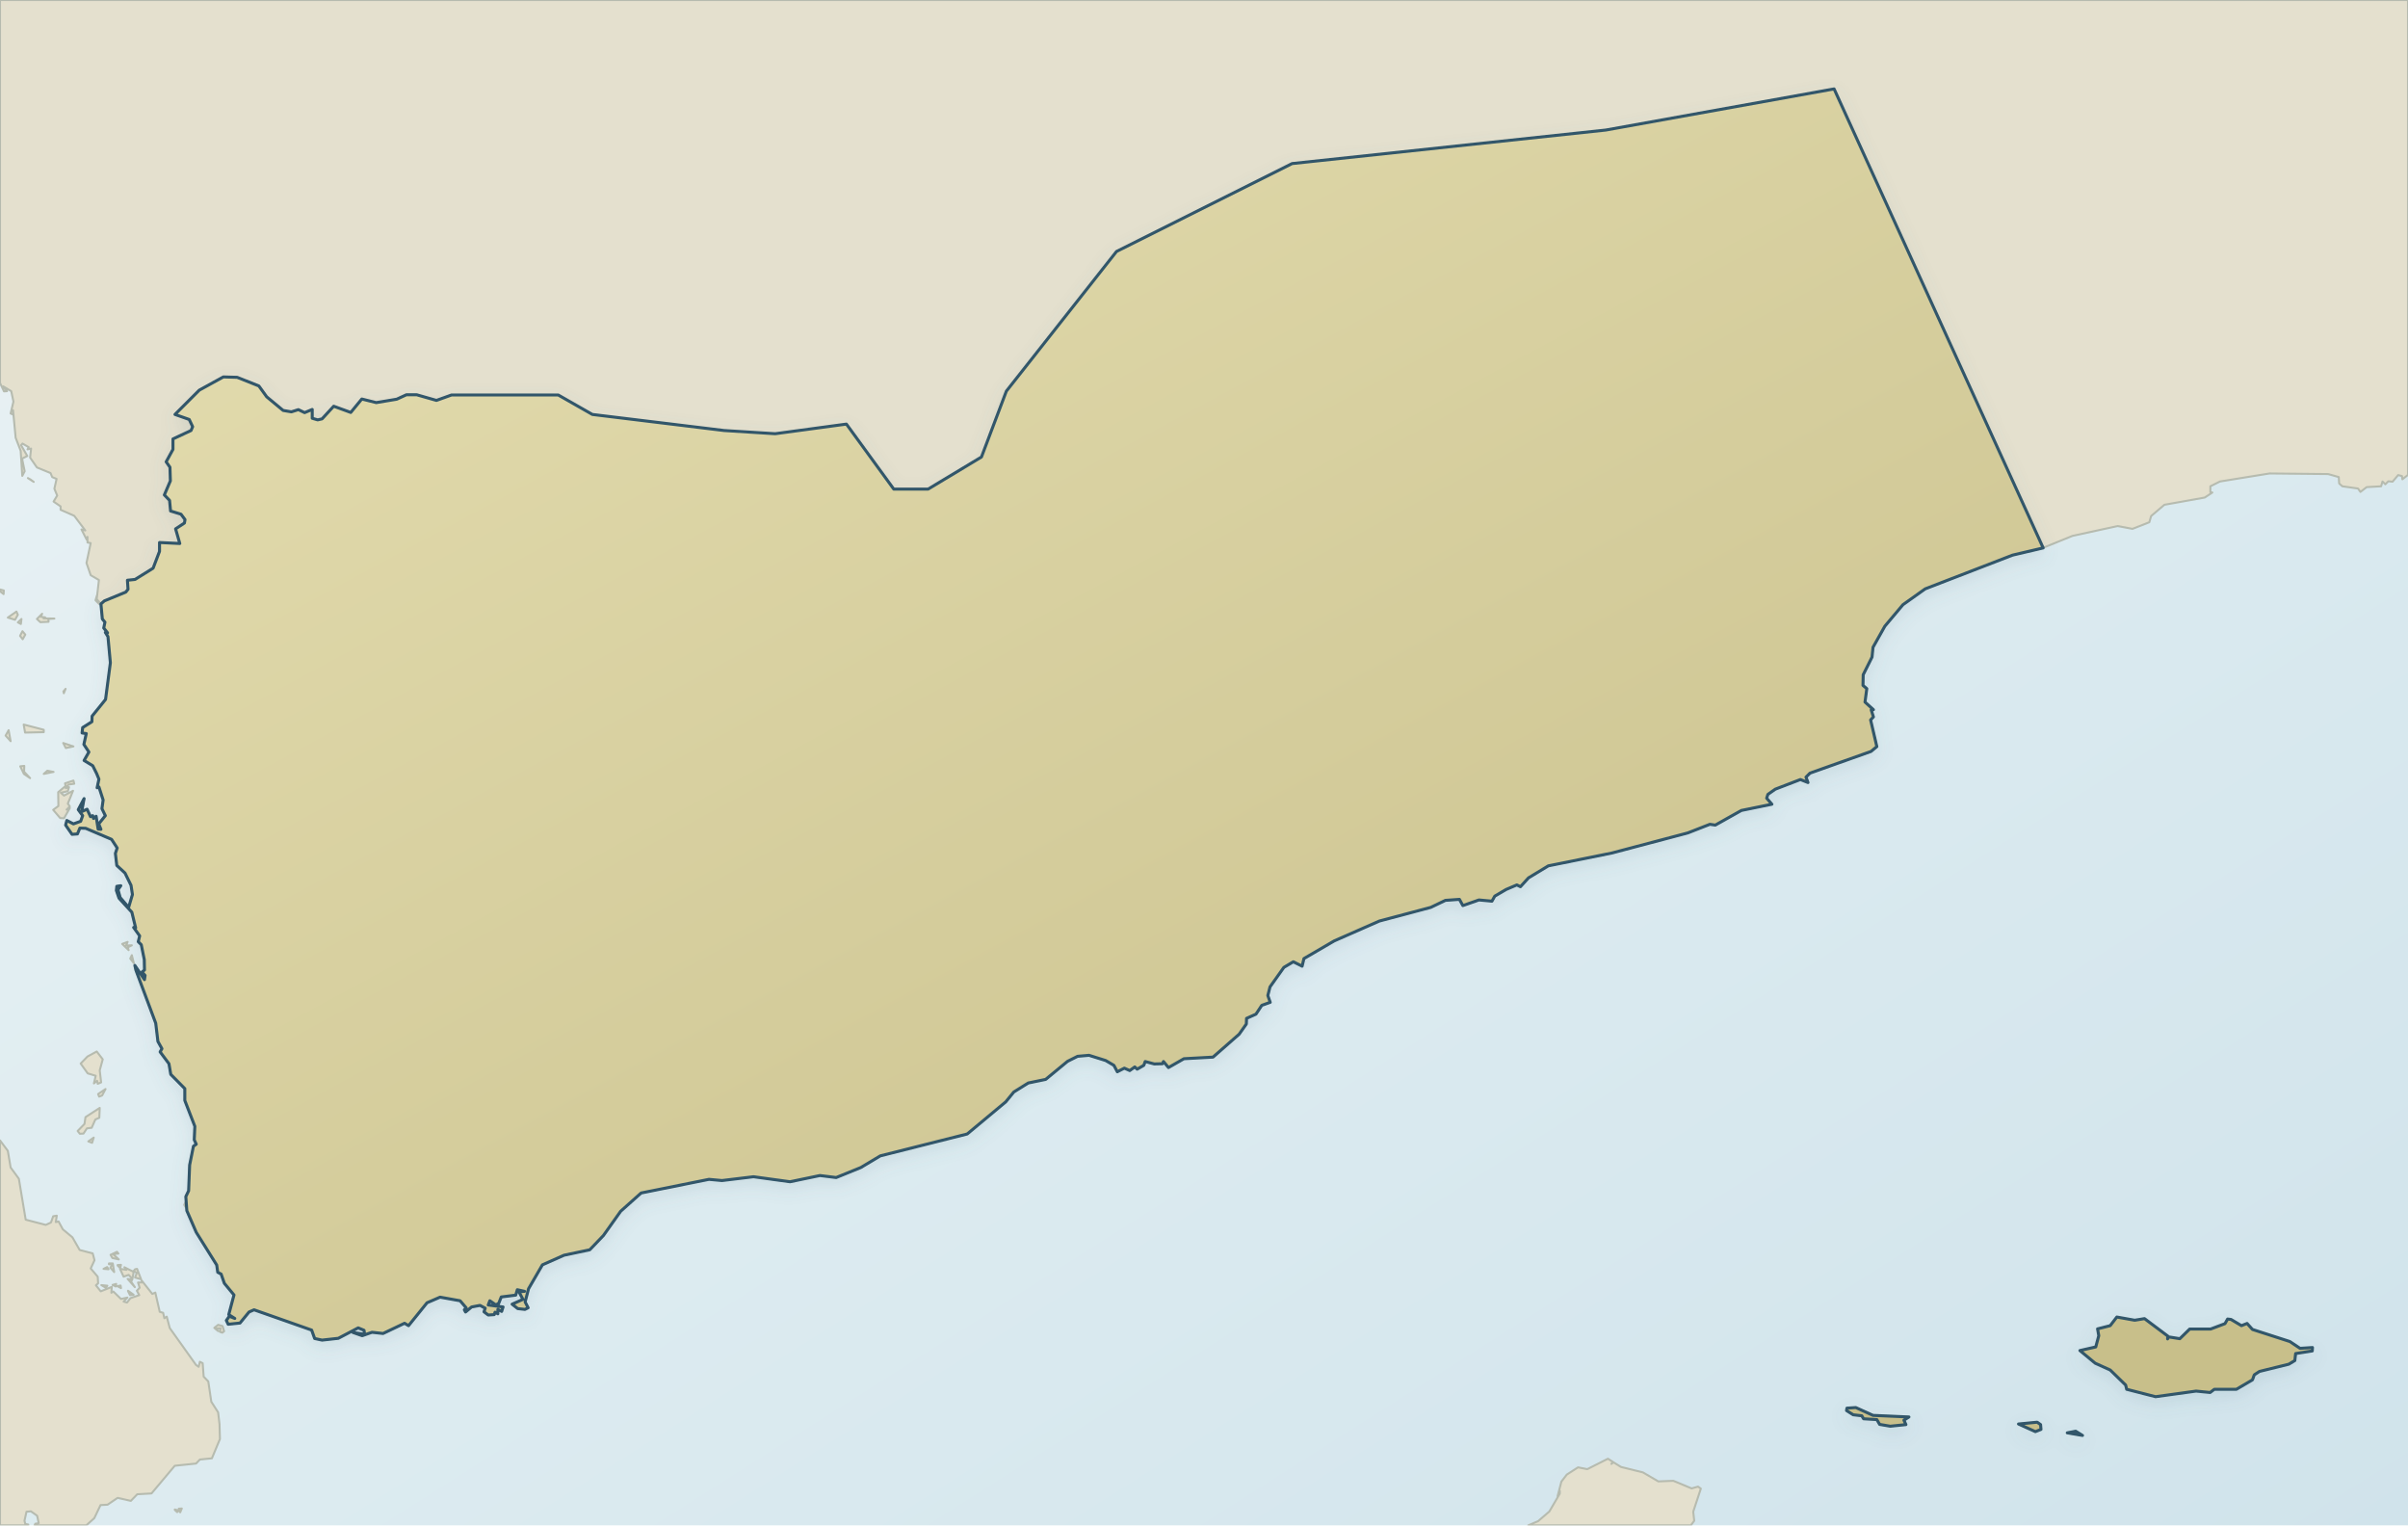
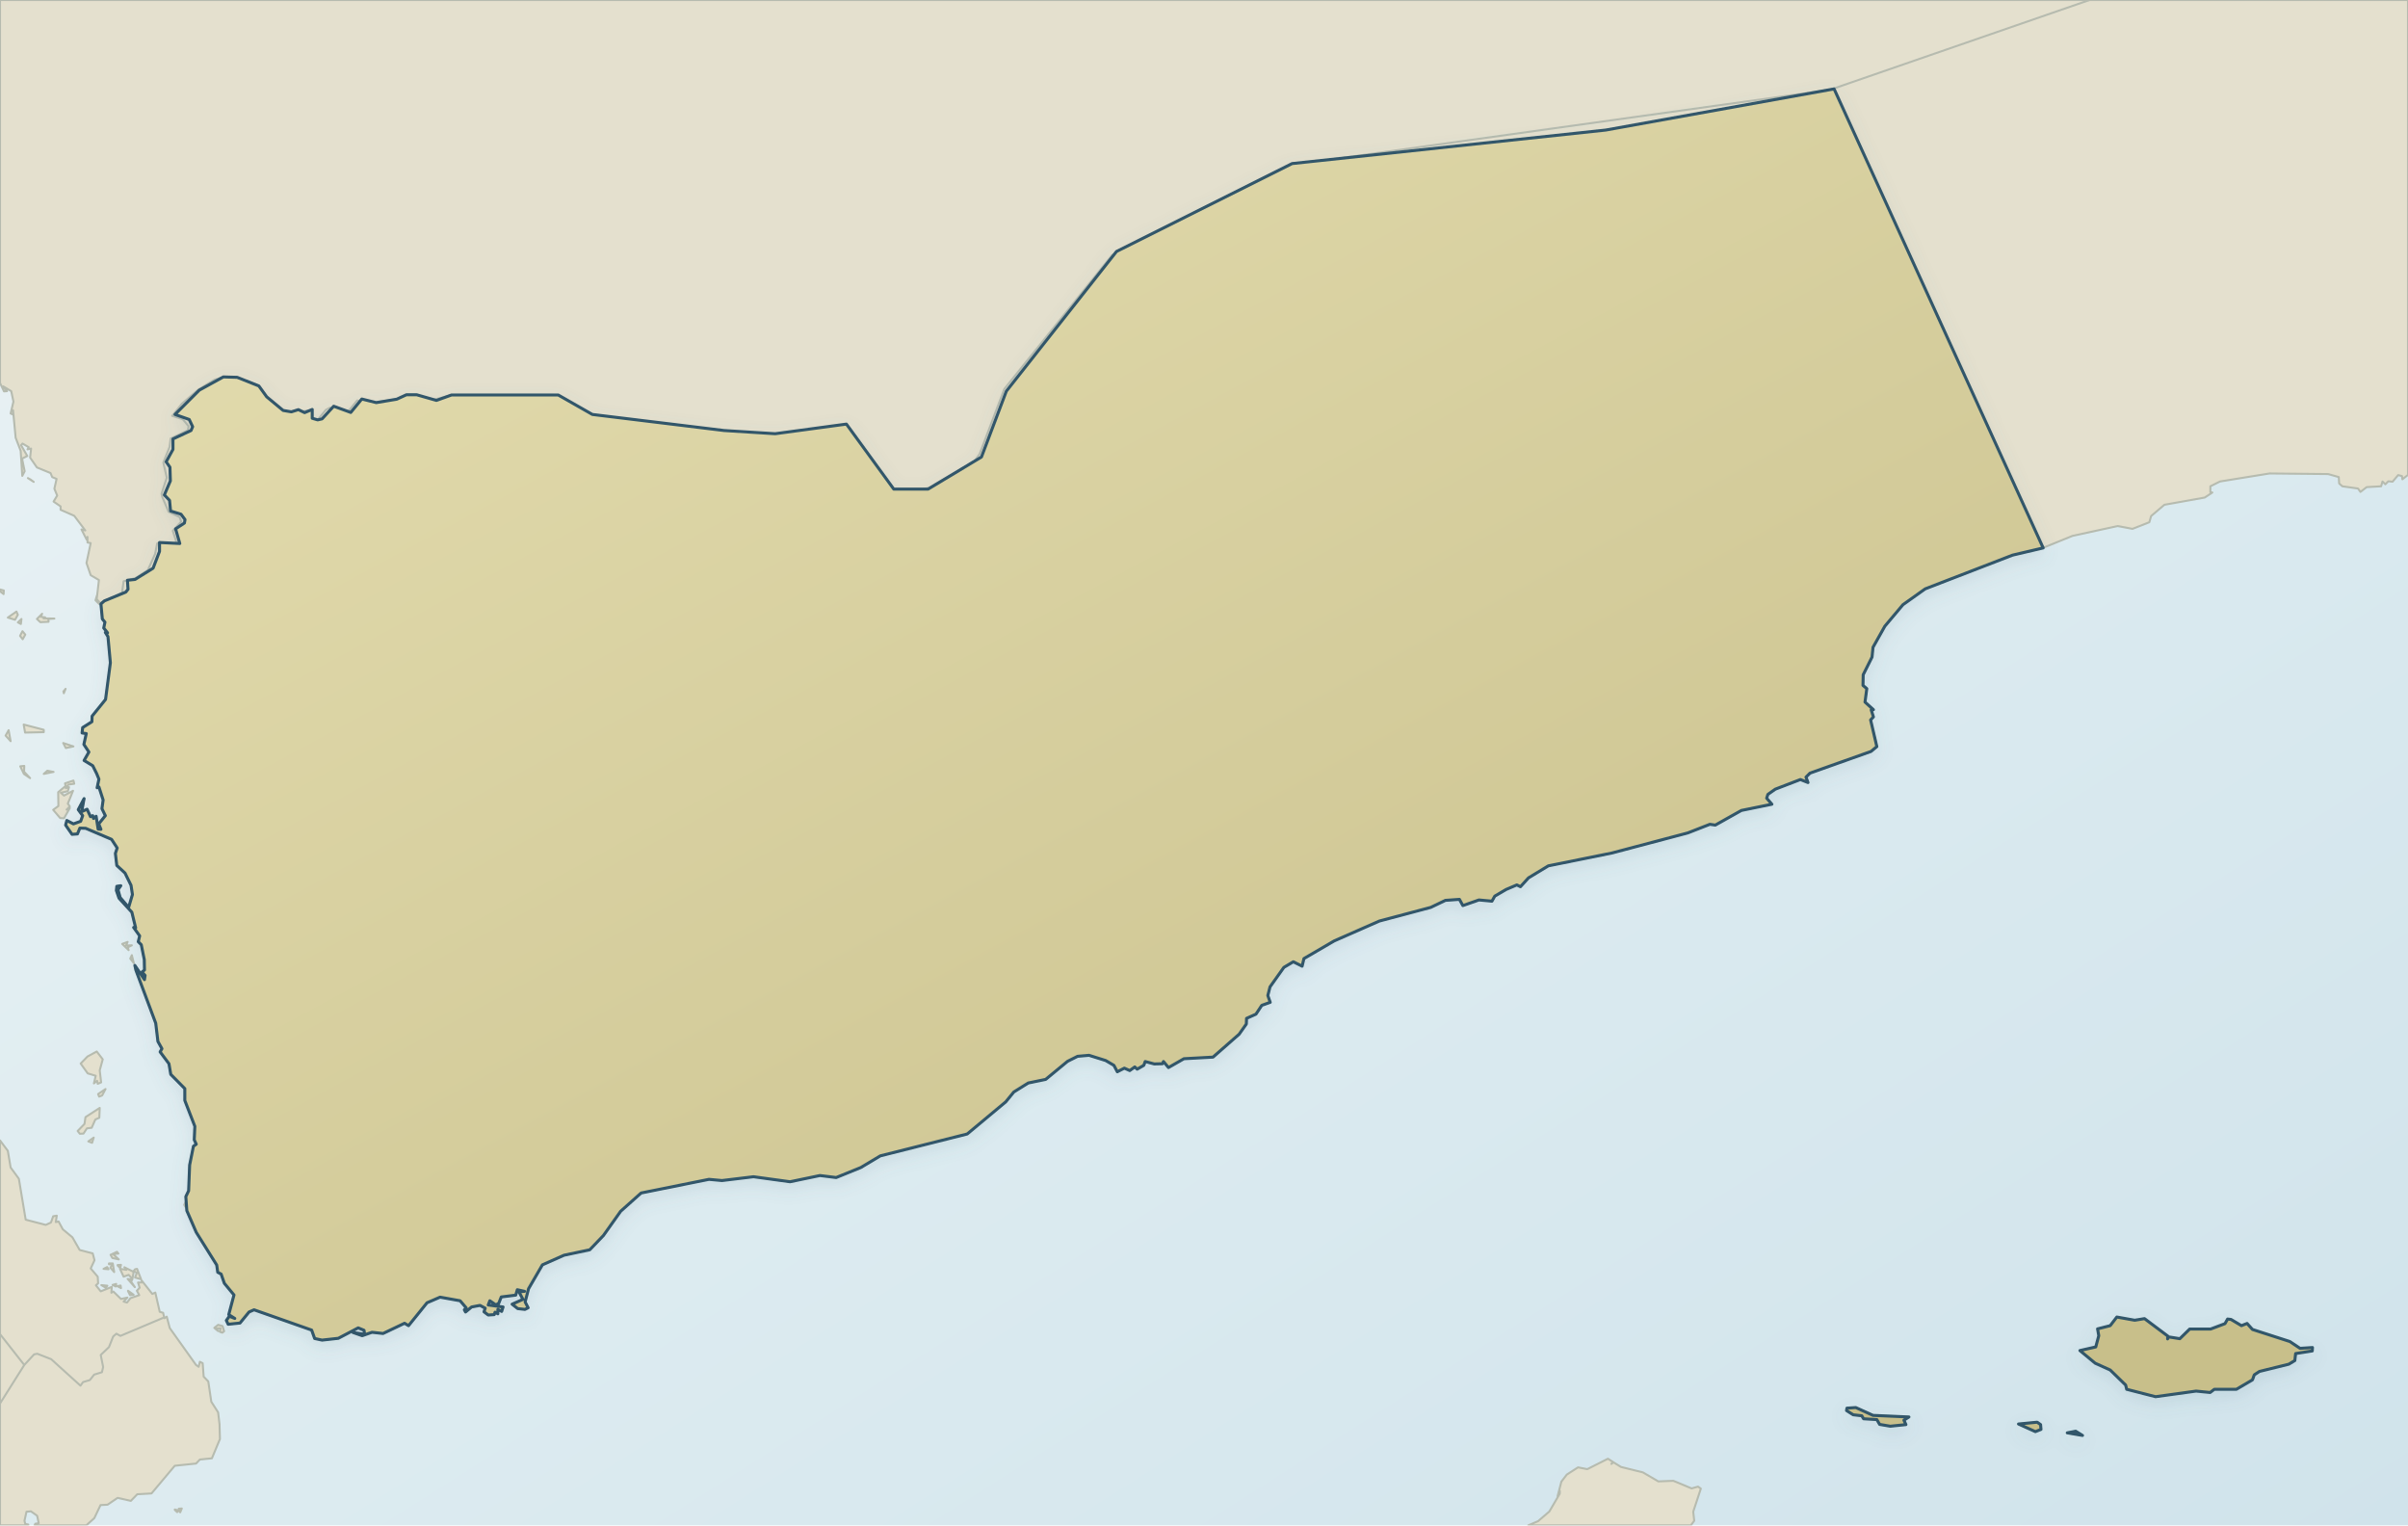
<svg xmlns="http://www.w3.org/2000/svg" viewBox="0 0 1200 760" role="img" aria-label="Map of Yemen" data-map-style="journey-atlas-map-v3-clean-background" data-map-projection="local-equirectangular-fit-v1">
  <defs>
    <linearGradient id="sea" x1="0" y1="0" x2="1" y2="1">
      <stop offset="0" stop-color="#eaf2f4" />
      <stop offset=".55" stop-color="#dcebf0" />
      <stop offset="1" stop-color="#d0e3eb" />
    </linearGradient>
    <linearGradient id="land" x1=".12" y1=".08" x2=".88" y2=".92">
      <stop offset="0" stop-color="#e2dbad" />
      <stop offset=".52" stop-color="#d4cc9b" />
      <stop offset="1" stop-color="#c8bf8a" />
    </linearGradient>
    <filter id="shadow" x="-10%" y="-10%" width="120%" height="120%">
      <feGaussianBlur in="SourceAlpha" stdDeviation="4" result="b" />
      <feOffset in="b" dy="3" result="o" />
      <feColorMatrix in="o" type="matrix" values="0 0 0 0 .12 0 0 0 0 .22 0 0 0 0 .28 0 0 0 .14 0" />
      <feBlend in="SourceGraphic" mode="normal" />
    </filter>
    <clipPath id="map-context-target-negative" clipPathUnits="userSpaceOnUse">
      <path d="M 0,0 L 1200,0 L 1200,760 L 0,760 Z M 1018.2,273 L 1002.9,276.6 L 959.4,293.4 L 948.3,301.3 L 939.3,312 L 933.4,322.5 L 932.9,327.4 L 928.5,336.2 L 928.4,341.5 L 930.3,343.1 L 929.4,349.8 L 933.6,353.6 L 932.5,353.7 L 933.6,357.2 L 932.2,358.7 L 935.3,372 L 932.4,374.4 L 902,385.2 L 900,387.2 L 901,389.9 L 897.2,388.4 L 884.7,393.2 L 881,395.8 L 880.4,397.7 L 883,400.7 L 867.8,403.8 L 854.8,411.1 L 852.1,410.7 L 841.1,415 L 803.3,425 L 771.6,431.4 L 761.7,437.4 L 757.7,441.8 L 755.9,440.9 L 750.5,443.2 L 744.9,446.5 L 743.5,449 L 737,448.4 L 729,451.2 L 727.3,448.1 L 720.3,448.6 L 713,452.1 L 687.4,458.9 L 664.9,468.8 L 649.8,477.6 L 648.9,481.4 L 644.5,479.2 L 639.8,482 L 632.9,491.7 L 631.8,496 L 633,499.4 L 628.8,500.9 L 625.9,505.3 L 621.2,507.4 L 621.1,510.2 L 617.5,515.3 L 604.5,526.7 L 590,527.5 L 582.3,531.9 L 579.8,528.9 L 579.3,530 L 575.2,530.1 L 570.7,528.9 L 570,530.8 L 566.7,532.7 L 565.5,531.6 L 563,533.4 L 560.3,532.2 L 556.8,534 L 555.1,530.8 L 551,528.4 L 542.7,525.8 L 537,526.3 L 532,528.8 L 521.1,537.8 L 512.4,539.6 L 505.2,544.1 L 501.2,549 L 482,565 L 438.7,575.9 L 429,581.7 L 416.7,586.7 L 408.6,585.7 L 393.7,588.8 L 375.5,586.3 L 359.8,588.2 L 353.3,587.6 L 319.5,594.4 L 309.3,603.5 L 300.7,615.6 L 293.9,622.7 L 281.1,625.4 L 270.3,630.2 L 263.4,642.1 L 261.7,648.7 L 263.2,651.6 L 261.6,652.4 L 258,652 L 255.2,649.8 L 260.6,647.4 L 258.6,643.6 L 261.4,643.4 L 257.8,642.6 L 257,645.3 L 249.8,646.2 L 248,650.7 L 248,649.6 L 247.3,650.3 L 244.1,648.1 L 243.3,650.2 L 250.7,651.2 L 250,653.4 L 248.1,652.4 L 248.1,654.6 L 246.7,653.8 L 246.3,655 L 243.3,655.2 L 241.2,653.6 L 241.8,651.8 L 239.2,650.4 L 235,651.2 L 232,653.7 L 231.4,652.6 L 232.3,651.6 L 229.3,648.1 L 219.3,646.3 L 212.8,649.1 L 203.6,660.5 L 201.6,659.3 L 190.9,664.4 L 185.4,663.8 L 180.5,665.5 L 175.9,663.9 L 181.7,664.8 L 181.4,662.8 L 178.5,661.6 L 168.6,666.8 L 160.5,667.7 L 156.8,666.9 L 155.3,662.7 L 126.6,652.6 L 124.1,653.7 L 119.6,659.2 L 113.7,659.8 L 112.8,657.9 L 114.3,655.8 L 117,656.9 L 114,655 L 116.6,645.2 L 111.8,639.4 L 110.2,634.8 L 108.5,633.9 L 108,630.3 L 97.8,614 L 93.1,603.2 L 92.6,596.2 L 94,593.3 L 94.5,580.5 L 96.4,571.1 L 97.8,570.1 L 96.8,567.9 L 97.1,561.2 L 92.1,548.3 L 92.1,542.4 L 85.1,535.3 L 84.2,530 L 79.8,524.1 L 80.7,522.5 L 78.7,518.9 L 77.6,509.8 L 67.7,483.3 L 67.2,481 L 72,488.1 L 72.3,486 L 70.8,484.3 L 72,483.3 L 71.9,478.1 L 70.4,470.7 L 68.9,469.2 L 69.6,466.3 L 66.6,462.1 L 67.6,462.3 L 65.7,454.5 L 59.3,447.5 L 58,443.7 L 58.2,441.6 L 60.2,441.3 L 58.8,443.3 L 59.9,447.2 L 64.1,452.1 L 66,445.7 L 65.3,441.1 L 62.3,435 L 58.2,431.2 L 57.5,425.2 L 58.4,422.5 L 55.6,418.2 L 42.7,412.7 L 39.8,412.6 L 38.6,415.5 L 35.9,415.7 L 32.7,411.1 L 33.3,408.8 L 36.6,410.5 L 40.2,409.2 L 41.2,406.4 L 39,403.4 L 41.9,397.9 L 40.7,404.4 L 43.4,403.2 L 45.1,406.9 L 46.2,406.4 L 46.6,407.8 L 47.9,406.7 L 48.9,413.1 L 50.3,413.2 L 49.2,410.5 L 52.5,406.4 L 50.8,402.9 L 51.4,398.6 L 49.3,392.1 L 48.4,392.5 L 49.3,388.2 L 48.2,385.5 L 46.2,381.5 L 41.9,378.9 L 44.3,374.7 L 41.8,370.9 L 43,365.5 L 40.9,365.2 L 41.2,362.5 L 45.8,359.6 L 45.9,356.8 L 52.6,348.5 L 55,330.2 L 53.8,317.2 L 52.5,315.1 L 53.6,315.3 L 51.7,312.9 L 52.3,310 L 51,308.4 L 50.3,300.9 L 52,299.4 L 62.7,295 L 63.8,293.6 L 63.5,289.1 L 67.3,288.7 L 76.3,283.1 L 79.5,274.7 L 79.5,270.3 L 89.6,270.8 L 87.5,263.5 L 91.9,260.6 L 92.2,258.9 L 90.2,256.2 L 85,254.6 L 84.5,249.3 L 81.9,246.6 L 84.9,239.6 L 84.7,232.8 L 82.8,230.1 L 86.2,223.9 L 86.2,218.7 L 95.2,214.5 L 96,212.6 L 94.3,209 L 87.2,206.5 L 99.3,194.4 L 111.3,187.8 L 118.2,188 L 129,192.3 L 132.9,197.7 L 141.1,204.5 L 145.2,205.2 L 148.7,204.1 L 151.8,205.6 L 155.6,204 L 155.6,208.4 L 158.3,209.2 L 160.5,208.7 L 166.3,202.4 L 174.8,205.5 L 180.3,198.8 L 187.5,200.6 L 197.7,198.9 L 202.5,196.7 L 207.7,196.7 L 217.5,199.5 L 225,196.8 L 278.2,196.8 L 295.2,206.5 L 360.8,214.5 L 386.3,216.1 L 421.8,211.3 L 445.4,243.7 L 462.5,243.7 L 489.1,227.7 L 501.5,194.9 L 556.4,125.3 L 643.9,81.5 L 800.2,64.8 L 914,44.3 L 1018.2,273 Z M 1101.4,693.8 L 1094.4,693.1 L 1074.2,695.9 L 1059.8,692.2 L 1059.3,690.1 L 1051.6,682.6 L 1044.1,679.2 L 1036.5,672.9 L 1044.4,671.1 L 1045.9,665.5 L 1045.3,662.1 L 1051.6,660.5 L 1054.9,656.2 L 1063.8,657.8 L 1068.7,657 L 1080.3,665.7 L 1080.2,667.1 L 1080.7,666.1 L 1086.3,667 L 1091.2,662.2 L 1101.6,662.2 L 1108.8,659.5 L 1110.1,657.2 L 1111.8,657.4 L 1117,660.5 L 1119.8,659.4 L 1122.5,662.4 L 1141.1,668.4 L 1146.2,671.8 L 1152.4,671.4 L 1152.3,673.1 L 1144,674.4 L 1143.6,677.9 L 1140.6,679.7 L 1126,683.3 L 1123.4,685 L 1122.5,687.5 L 1114.5,692.2 L 1103.5,692.2 L 1101.4,693.8 Z M 920.2,702.8 L 920.4,701.6 L 924.8,701.3 L 933.4,705.2 L 951.3,706 L 948.8,707.6 L 949.8,709.8 L 942,710.6 L 936.7,709.7 L 935.3,707.3 L 928.7,706.9 L 927.8,705.4 L 923.5,704.9 L 920.2,702.8 Z M 1014.3,713.3 L 1005.9,709.5 L 1015.2,708.6 L 1016.9,709.8 L 1017.1,712.2 L 1014.3,713.3 Z M 1030.2,713.9 L 1034.4,713.1 L 1037.8,715.2 L 1030.2,713.9 Z" fill-rule="evenodd" clip-rule="evenodd" />
    </clipPath>
  </defs>
  <rect width="1200" height="760" fill="url(#sea)" />
  <g id="geographic-context" clip-path="url(#map-context-target-negative)">
    <path d="M 45.7,561.9 L 43.3,562.2 L 41.6,564.8 L 39.8,564.9 L 38.7,563.5 L 42.1,560.0 L 42.6,556.6 L 49.7,552.0 L 49.5,556.9 L 47.5,557.8 L 45.7,561.9 Z M 37.0,390.5 L 34.1,390.9 L 32.8,392.7 L 34.4,392.2 L 33.8,394.2 L 30.3,395.0 L 31.9,396.4 L 36.4,394.0 L 33.8,400.4 L 34.8,401.8 L 33.2,403.4 L 34.8,402.6 L 31.9,407.7 L 30.0,407.6 L 26.5,403.5 L 29.1,401.6 L 29.0,394.7 L 32.7,391.6 L 32.4,390.3 L 36.6,388.9 L 37.0,390.5 Z M 26.7,384.6 L 21.8,385.6 L 23.6,384.0 L 26.7,384.6 Z M 12.1,381.6 L 12.0,384.5 L 15.0,387.7 L 11.9,385.6 L 10.1,381.8 L 12.1,381.6 Z M 32.8,372.7 L 31.5,370.2 L 36.6,371.9 L 32.8,372.7 Z M 5.3,369.3 L 2.8,366.5 L 4.3,363.8 L 5.3,369.3 Z M 21.8,363.6 L 21.8,364.8 L 12.5,365.0 L 11.8,361.0 L 21.8,363.6 Z M 31.8,345.4 L 31.6,344.5 L 32.7,343.2 L 31.8,345.4 Z M 12.6,316.2 L 11.3,318.5 L 10.0,316.8 L 11.2,314.5 L 12.6,316.2 Z M 10.4,310.9 L 8.9,310.1 L 10.7,308.4 L 10.4,310.9 Z M 24.1,308.4 L 24.2,309.8 L 20.1,310.0 L 18.4,308.4 L 21.0,305.8 L 20.3,307.3 L 22.5,307.6 L 21.7,308.1 L 27.1,308.2 L 24.1,308.4 Z M 8.2,304.7 L 8.9,306.3 L 7.5,308.8 L 3.9,307.7 L 8.2,304.7 Z M 0.0,294.6 L 0.0,293.7 L 1.9,294.2 L 1.8,296.0 L 0.0,294.6 Z M 13.9,238.2 L 15.2,238.9 L 16.8,240.1 L 13.9,238.2 Z M 28.3,605.7 L 27.8,608.9 L 29.2,608.6 L 31.3,612.5 L 36.1,616.5 L 39.7,622.8 L 46.2,624.5 L 47.1,627.9 L 45.2,632.0 L 48.7,636.1 L 48.9,639.4 L 47.8,640.4 L 50.2,643.4 L 55.7,641.2 L 55.5,644.1 L 56.5,643.5 L 60.3,647.2 L 63.5,646.5 L 61.6,648.5 L 63.3,649.0 L 65.0,646.8 L 69.4,645.3 L 68.2,643.1 L 69.6,641.6 L 68.8,639.0 L 70.7,639.0 L 70.6,638.0 L 75.9,644.7 L 77.4,644.0 L 79.6,653.6 L 81.3,654.1 L 81.9,656.8 L 83.1,656.0 L 84.6,661.7 L 97.7,680.1 L 99.0,681.0 L 99.6,678.5 L 101.0,679.2 L 101.5,685.9 L 103.8,688.3 L 105.3,698.4 L 108.7,703.7 L 109.4,709.6 L 109.6,717.0 L 105.6,726.6 L 99.6,727.2 L 97.7,729.2 L 87.1,730.3 L 75.5,744.1 L 68.4,744.5 L 65.2,747.8 L 58.6,746.3 L 53.6,749.7 L 50.1,749.9 L 47.0,756.4 L 43.0,760.0 L 17.2,760.0 L 17.6,759.2 L 19.3,758.9 L 18.5,755.2 L 15.4,753.0 L 13.2,753.2 L 12.2,757.7 L 12.6,759.3 L 14.1,759.6 L 14.1,760.0 L 0.0,760.0 L 0.0,568.2 L 3.9,573.4 L 5.3,581.7 L 9.4,587.3 L 12.8,607.7 L 22.8,610.3 L 25.4,609.1 L 26.5,606.0 L 28.3,605.7 Z M 60.3,641.8 L 58.6,640.9 L 58.6,640.8 L 60.1,640.5 L 60.3,641.8 Z M 52.7,641.6 L 50.5,640.3 L 53.5,640.6 L 52.7,641.6 Z M 57.7,641.0 L 56.1,640.2 L 57.9,639.7 L 57.7,641.0 Z M 61.6,636.1 L 59.8,632.2 L 63.0,632.7 L 62.0,631.4 L 66.6,633.7 L 66.0,637.2 L 64.1,635.2 L 61.6,636.1 Z M 51.6,632.2 L 53.4,631.3 L 54.1,632.4 L 51.6,632.2 Z M 56.2,629.5 L 56.9,633.8 L 55.0,631.6 L 56.0,630.0 L 54.3,629.9 L 54.3,629.5 L 56.2,629.5 Z M 59.9,631.8 L 58.6,630.5 L 58.6,630.3 L 60.3,630.2 L 59.9,631.8 Z M 55.1,625.2 L 58.3,623.7 L 59.0,624.6 L 56.3,624.8 L 59.2,627.5 L 56.0,626.8 L 55.1,625.2 Z M 45.9,569.4 L 44.0,568.7 L 46.7,566.8 L 45.9,569.4 Z M 50.9,545.8 L 49.4,546.4 L 48.9,545.1 L 52.6,542.6 L 50.9,545.8 Z M 48.7,540.0 L 48.4,538.5 L 46.8,539.8 L 47.7,536.0 L 43.7,534.8 L 40.2,529.9 L 43.6,526.4 L 48.2,523.9 L 51.2,527.8 L 49.7,533.3 L 50.4,539.3 L 48.7,540.0 Z M 60.9,470.3 L 63.6,469.3 L 62.8,471.1 L 65.7,471.0 L 63.7,472.0 L 64.1,473.4 L 60.9,470.3 Z M 48.3,296.7 L 48.1,298.6 L 49.6,301.1 L 47.6,299.1 L 48.3,296.7 Z M 88.3,753.4 L 87.1,752.3 L 87.1,752.1 L 89.3,752.6 L 88.3,753.4 Z M 89.1,751.7 L 90.6,751.6 L 89.8,753.5 L 89.1,751.7 Z M 786.4,731.1 L 791.0,732.0 L 801.3,726.8 L 803.8,728.4 L 803.0,729.4 L 804.1,728.6 L 807.8,730.9 L 818.7,733.6 L 826.4,738.1 L 833.9,737.8 L 843.0,741.6 L 846.2,740.7 L 847.6,741.7 L 843.8,753.2 L 844.3,757.7 L 842.6,760.0 L 761.6,760.0 L 766.5,757.9 L 772.1,753.1 L 777.3,744.2 L 777.3,742.8 L 776.2,745.5 L 778.1,738.2 L 780.8,734.7 L 786.4,731.1 Z M 1037.8,715.2 L 1030.2,713.9 L 1034.4,713.1 L 1037.8,715.2 Z M 1014.3,713.3 L 1005.9,709.5 L 1015.2,708.6 L 1016.9,709.8 L 1017.1,712.2 L 1014.3,713.3 Z M 949.8,709.8 L 942.0,710.6 L 936.7,709.7 L 935.3,707.3 L 928.7,706.9 L 927.8,705.4 L 923.5,704.9 L 920.2,702.8 L 920.4,701.6 L 924.8,701.3 L 933.4,705.2 L 951.3,706.0 L 948.8,707.6 L 949.8,709.8 Z M 107.8,661.9 L 108.7,663.2 L 106.8,661.6 L 108.7,660.1 L 110.9,660.7 L 111.7,663.3 L 110.8,664.0 L 109.6,663.6 L 109.9,661.8 L 107.8,661.9 Z M 64.8,645.3 L 63.8,643.3 L 63.8,643.1 L 66.6,645.1 L 64.8,645.3 Z M 65.3,638.5 L 67.2,641.3 L 63.6,637.2 L 65.9,637.6 L 65.3,638.5 Z M 70.3,637.4 L 67.3,636.5 L 68.2,634.2 L 66.6,633.3 L 67.3,632.4 L 68.3,632.2 L 70.3,637.4 Z M 92.6,601.6 L 91.8,600.3 L 92.7,598.6 L 92.6,601.6 Z M 64.9,477.6 L 65.7,475.9 L 66.7,479.9 L 64.9,477.6 Z M 1186.6,242.3 L 1179.4,242.7 L 1176.3,245.1 L 1175.1,243.4 L 1167.3,242.3 L 1165.7,240.9 L 1165.5,237.7 L 1160.2,236.2 L 1131.0,235.9 L 1106.3,239.9 L 1101.5,242.3 L 1101.5,245.2 L 1102.5,245.4 L 1098.7,247.9 L 1078.6,251.5 L 1072.0,257.1 L 1071.1,260.2 L 1062.7,263.5 L 1055.3,262.1 L 1032.8,267.0 L 1017.3,273.3 L 1002.9,276.6 L 959.4,293.4 L 948.3,301.3 L 939.3,312.0 L 933.4,322.5 L 932.9,327.4 L 928.5,336.2 L 928.4,341.5 L 930.3,343.1 L 929.4,349.8 L 933.6,353.6 L 932.5,353.7 L 933.6,357.2 L 932.2,358.7 L 935.3,372.0 L 932.4,374.4 L 902.0,385.2 L 900.0,387.2 L 901.0,389.9 L 897.2,388.4 L 884.7,393.2 L 881.0,395.8 L 880.4,397.7 L 883.0,400.7 L 867.8,403.8 L 854.8,411.1 L 852.1,410.7 L 841.1,415.0 L 803.3,425.0 L 771.6,431.4 L 761.7,437.4 L 757.7,441.8 L 755.9,440.9 L 750.5,443.2 L 744.9,446.5 L 743.5,449.0 L 737.0,448.4 L 729.0,451.2 L 727.3,448.1 L 720.3,448.6 L 713.0,452.1 L 687.4,458.9 L 664.9,468.8 L 649.8,477.6 L 648.9,481.4 L 644.5,479.2 L 639.8,482.0 L 632.9,491.7 L 631.8,496.0 L 633.0,499.4 L 628.8,500.9 L 625.9,505.3 L 621.2,507.4 L 621.1,510.2 L 617.5,515.3 L 604.5,526.7 L 590.0,527.5 L 582.3,531.9 L 579.8,528.9 L 579.3,530.0 L 575.2,530.1 L 570.7,528.9 L 570.0,530.8 L 566.7,532.7 L 565.5,531.6 L 563.0,533.4 L 560.3,532.2 L 556.8,534.0 L 555.1,530.8 L 551.0,528.4 L 542.7,525.8 L 537.0,526.3 L 532.0,528.8 L 521.1,537.8 L 512.4,539.6 L 505.2,544.1 L 501.2,549.0 L 482.0,565.0 L 438.7,575.9 L 429.0,581.7 L 416.7,586.7 L 408.6,585.7 L 393.7,588.8 L 375.5,586.3 L 359.8,588.2 L 353.3,587.6 L 319.5,594.4 L 309.3,603.5 L 300.7,615.6 L 293.9,622.7 L 281.1,625.4 L 270.3,630.2 L 263.4,642.1 L 261.7,648.7 L 263.2,651.6 L 261.6,652.4 L 258.0,652.0 L 255.2,649.8 L 260.6,647.4 L 258.6,643.6 L 261.4,643.4 L 257.8,642.6 L 257.0,645.3 L 249.8,646.2 L 248.0,650.7 L 248.0,649.6 L 247.3,650.3 L 244.1,648.1 L 243.3,650.2 L 250.7,651.2 L 250.0,653.4 L 248.1,652.4 L 248.1,654.6 L 246.7,653.8 L 246.3,655.0 L 243.3,655.2 L 241.2,653.6 L 241.8,651.8 L 239.2,650.4 L 235.0,651.2 L 232.0,653.7 L 231.4,652.6 L 232.3,651.6 L 229.3,648.1 L 219.3,646.3 L 212.8,649.1 L 203.6,660.5 L 201.6,659.3 L 190.9,664.4 L 185.4,663.8 L 180.5,665.5 L 175.9,663.9 L 181.7,664.8 L 181.4,662.8 L 178.5,661.6 L 168.6,666.8 L 160.5,667.7 L 156.8,666.9 L 155.3,662.7 L 126.6,652.6 L 124.1,653.7 L 119.6,659.2 L 113.7,659.8 L 112.8,657.9 L 114.3,655.8 L 117.0,656.9 L 114.0,655.0 L 116.6,645.2 L 111.8,639.4 L 110.2,634.8 L 108.5,633.9 L 108.0,630.3 L 97.8,614.0 L 93.1,603.2 L 92.6,596.2 L 94.0,593.3 L 94.5,580.5 L 96.4,571.1 L 97.8,570.1 L 96.8,567.9 L 97.1,561.2 L 92.1,548.3 L 92.1,542.4 L 85.1,535.3 L 84.2,530.0 L 79.8,524.1 L 80.7,522.5 L 78.7,518.9 L 77.6,509.8 L 67.7,483.3 L 67.2,481.0 L 72.0,488.1 L 72.3,486.0 L 70.8,484.3 L 72.0,483.3 L 71.9,478.1 L 70.4,470.7 L 68.9,469.2 L 69.6,466.3 L 66.6,462.1 L 67.6,462.3 L 65.7,454.5 L 59.3,447.5 L 58.0,443.7 L 58.2,441.6 L 60.2,441.3 L 58.8,443.3 L 59.9,447.2 L 64.1,452.1 L 66.0,445.7 L 65.3,441.1 L 62.3,435.0 L 58.2,431.2 L 57.5,425.2 L 58.4,422.5 L 55.6,418.2 L 42.7,412.7 L 39.8,412.6 L 38.6,415.5 L 35.9,415.7 L 32.7,411.1 L 33.3,408.8 L 36.6,410.5 L 40.2,409.2 L 41.2,406.4 L 39.0,403.4 L 41.9,397.9 L 40.7,404.4 L 43.4,403.2 L 45.1,406.9 L 46.2,406.4 L 46.6,407.8 L 47.9,406.7 L 48.9,413.1 L 50.3,413.2 L 49.2,410.5 L 52.5,406.4 L 50.8,402.9 L 51.4,398.6 L 49.3,392.1 L 48.4,392.5 L 49.3,388.2 L 48.2,385.5 L 46.2,381.5 L 41.9,378.9 L 44.3,374.7 L 41.8,370.9 L 43.0,365.5 L 40.9,365.2 L 41.2,362.5 L 45.8,359.6 L 45.9,356.8 L 52.6,348.5 L 55.0,330.2 L 53.8,317.2 L 52.5,315.1 L 53.6,315.3 L 51.7,312.9 L 52.3,310.0 L 51.0,308.4 L 50.3,300.9 L 48.2,298.5 L 49.3,289.0 L 45.2,286.6 L 43.1,280.5 L 45.2,270.6 L 43.6,270.3 L 43.6,267.5 L 43.2,268.9 L 40.6,263.8 L 42.5,264.3 L 37.0,257.0 L 30.2,254.0 L 30.2,252.3 L 26.7,249.9 L 28.5,246.9 L 27.1,243.5 L 28.2,238.6 L 26.0,237.7 L 25.2,235.7 L 18.4,232.9 L 15.0,228.0 L 15.5,223.5 L 13.7,223.9 L 14.3,222.8 L 11.2,221.0 L 10.5,221.8 L 13.6,227.2 L 11.0,228.5 L 12.3,234.8 L 11.1,237.1 L 10.3,224.6 L 7.8,218.1 L 6.5,204.4 L 6.6,206.6 L 5.3,206.0 L 6.7,200.1 L 5.6,194.9 L 1.6,192.5 L 3.5,194.9 L 2.0,195.0 L 0.0,190.8 L 0.0,0.0 L 1200.0,0.0 L 1200.0,236.6 L 1197.2,238.8 L 1197.0,237.2 L 1195.1,236.7 L 1192.3,240.0 L 1190.2,239.8 L 1188.7,241.3 L 1187.3,239.9 L 1186.6,242.3 Z" fill="#e4e0ce" fill-rule="evenodd" stroke="#b6bbaf" stroke-width="1" stroke-linejoin="round" />
  </g>
-   <path d="M 1018.2,273.0 L 1002.9,276.6 L 959.4,293.4 L 948.3,301.3 L 939.3,312.0 L 933.4,322.5 L 932.9,327.4 L 928.5,336.2 L 928.4,341.5 L 930.3,343.1 L 929.4,349.8 L 933.6,353.6 L 932.5,353.7 L 933.6,357.2 L 932.2,358.7 L 935.3,372.0 L 932.4,374.4 L 902.0,385.2 L 900.0,387.2 L 901.0,389.9 L 897.2,388.4 L 884.7,393.2 L 881.0,395.8 L 880.4,397.7 L 883.0,400.7 L 867.8,403.8 L 854.8,411.1 L 852.1,410.7 L 841.1,415.0 L 803.3,425.0 L 771.6,431.4 L 761.7,437.4 L 757.7,441.8 L 755.9,440.9 L 750.5,443.2 L 744.9,446.5 L 743.5,449.0 L 737.0,448.4 L 729.0,451.2 L 727.3,448.1 L 720.3,448.6 L 713.0,452.1 L 687.4,458.9 L 664.9,468.8 L 649.8,477.6 L 648.9,481.4 L 644.5,479.2 L 639.8,482.0 L 632.9,491.7 L 631.8,496.0 L 633.0,499.4 L 628.8,500.9 L 625.9,505.3 L 621.2,507.4 L 621.1,510.2 L 617.5,515.3 L 604.5,526.7 L 590.0,527.5 L 582.3,531.9 L 579.8,528.9 L 579.3,530.0 L 575.2,530.1 L 570.7,528.9 L 570.0,530.8 L 566.7,532.7 L 565.5,531.6 L 563.0,533.4 L 560.3,532.2 L 556.8,534.0 L 555.1,530.8 L 551.0,528.4 L 542.7,525.8 L 537.0,526.3 L 532.0,528.8 L 521.1,537.8 L 512.4,539.6 L 505.2,544.1 L 501.2,549.0 L 482.0,565.0 L 438.7,575.9 L 429.0,581.7 L 416.7,586.7 L 408.6,585.7 L 393.7,588.8 L 375.5,586.3 L 359.8,588.2 L 353.3,587.6 L 319.5,594.4 L 309.3,603.5 L 300.7,615.6 L 293.9,622.7 L 281.1,625.4 L 270.3,630.2 L 263.4,642.1 L 261.7,648.7 L 263.2,651.6 L 261.6,652.4 L 258.0,652.0 L 255.2,649.8 L 260.6,647.4 L 258.6,643.6 L 261.4,643.4 L 257.8,642.6 L 257.0,645.3 L 249.8,646.2 L 248.0,650.7 L 248.0,649.6 L 247.3,650.3 L 244.1,648.1 L 243.3,650.2 L 250.7,651.2 L 250.0,653.4 L 248.1,652.4 L 248.1,654.6 L 246.7,653.8 L 246.3,655.0 L 243.3,655.2 L 241.2,653.6 L 241.8,651.8 L 239.2,650.4 L 235.0,651.2 L 232.0,653.7 L 231.4,652.6 L 232.3,651.6 L 229.3,648.1 L 219.3,646.3 L 212.8,649.1 L 203.6,660.5 L 201.6,659.3 L 190.9,664.4 L 185.4,663.8 L 180.5,665.5 L 175.9,663.9 L 181.7,664.8 L 181.4,662.8 L 178.5,661.6 L 168.6,666.8 L 160.5,667.7 L 156.8,666.9 L 155.3,662.7 L 126.6,652.6 L 124.1,653.7 L 119.6,659.2 L 113.7,659.8 L 112.8,657.9 L 114.3,655.8 L 117.0,656.9 L 114.0,655.0 L 116.6,645.2 L 111.8,639.4 L 110.2,634.8 L 108.5,633.9 L 108.0,630.3 L 97.8,614.0 L 93.1,603.2 L 92.6,596.2 L 94.0,593.3 L 94.5,580.5 L 96.4,571.1 L 97.8,570.1 L 96.8,567.9 L 97.1,561.2 L 92.1,548.3 L 92.1,542.4 L 85.1,535.3 L 84.2,530.0 L 79.8,524.1 L 80.7,522.5 L 78.7,518.9 L 77.6,509.8 L 67.7,483.3 L 67.2,481.0 L 72.0,488.1 L 72.3,486.0 L 70.8,484.3 L 72.0,483.3 L 71.9,478.1 L 70.4,470.7 L 68.9,469.2 L 69.6,466.3 L 66.6,462.1 L 67.6,462.3 L 65.7,454.5 L 59.3,447.5 L 58.0,443.7 L 58.2,441.6 L 60.2,441.3 L 58.8,443.3 L 59.9,447.2 L 64.1,452.1 L 66.0,445.7 L 65.3,441.1 L 62.3,435.0 L 58.2,431.2 L 57.5,425.2 L 58.4,422.5 L 55.6,418.2 L 42.7,412.7 L 39.8,412.6 L 38.6,415.5 L 35.9,415.7 L 32.7,411.1 L 33.3,408.8 L 36.6,410.5 L 40.2,409.2 L 41.2,406.4 L 39.0,403.4 L 41.9,397.9 L 40.7,404.4 L 43.4,403.2 L 45.1,406.9 L 46.2,406.4 L 46.6,407.8 L 47.9,406.7 L 48.9,413.1 L 50.3,413.2 L 49.2,410.5 L 52.5,406.4 L 50.8,402.9 L 51.4,398.6 L 49.3,392.1 L 48.4,392.5 L 49.3,388.2 L 48.2,385.5 L 46.2,381.5 L 41.9,378.9 L 44.3,374.7 L 41.8,370.9 L 43.0,365.5 L 40.9,365.2 L 41.2,362.5 L 45.8,359.6 L 45.9,356.8 L 52.6,348.5 L 55.0,330.2 L 53.8,317.2 L 52.5,315.1 L 53.6,315.3 L 51.7,312.9 L 52.3,310.0 L 51.0,308.4 L 50.3,300.9 L 52.0,299.4 L 62.7,295.0 L 63.8,293.6 L 63.5,289.1 L 67.3,288.7 L 76.3,283.1 L 79.5,274.7 L 79.5,270.3 L 89.6,270.8 L 87.5,263.5 L 91.9,260.6 L 92.2,258.9 L 90.2,256.2 L 85.0,254.6 L 84.5,249.3 L 81.9,246.6 L 84.9,239.6 L 84.7,232.8 L 82.8,230.1 L 86.2,223.9 L 86.2,218.7 L 95.2,214.5 L 96.0,212.6 L 94.3,209.0 L 87.2,206.5 L 99.3,194.4 L 111.3,187.8 L 118.2,188.0 L 129.0,192.3 L 132.9,197.7 L 141.1,204.5 L 145.2,205.2 L 148.7,204.1 L 151.8,205.6 L 155.6,204.0 L 155.6,208.4 L 158.3,209.2 L 160.5,208.7 L 166.3,202.4 L 174.8,205.5 L 180.3,198.8 L 187.5,200.6 L 197.7,198.9 L 202.5,196.7 L 207.7,196.7 L 217.5,199.5 L 225.0,196.8 L 278.2,196.8 L 295.2,206.5 L 360.8,214.5 L 386.3,216.1 L 421.8,211.3 L 445.4,243.7 L 462.5,243.7 L 489.1,227.7 L 501.5,194.9 L 556.4,125.3 L 643.9,81.5 L 800.2,64.8 L 914.0,44.3 L 1018.2,273.0 Z M 1101.4,693.8 L 1094.4,693.1 L 1074.2,695.9 L 1059.8,692.2 L 1059.3,690.1 L 1051.6,682.6 L 1044.1,679.2 L 1036.5,672.9 L 1044.4,671.1 L 1045.9,665.5 L 1045.3,662.1 L 1051.6,660.5 L 1054.9,656.2 L 1063.8,657.8 L 1068.7,657.0 L 1080.3,665.7 L 1080.2,667.1 L 1080.7,666.1 L 1086.3,667.0 L 1091.2,662.2 L 1101.6,662.2 L 1108.8,659.5 L 1110.1,657.2 L 1111.8,657.4 L 1117.0,660.5 L 1119.8,659.4 L 1122.5,662.4 L 1141.1,668.4 L 1146.2,671.8 L 1152.4,671.4 L 1152.3,673.1 L 1144.0,674.4 L 1143.6,677.9 L 1140.6,679.7 L 1126.0,683.3 L 1123.4,685.0 L 1122.5,687.5 L 1114.5,692.2 L 1103.5,692.2 L 1101.4,693.8 Z M 920.2,702.8 L 920.4,701.6 L 924.8,701.3 L 933.4,705.2 L 951.3,706.0 L 948.8,707.6 L 949.8,709.8 L 942.0,710.6 L 936.7,709.7 L 935.3,707.3 L 928.7,706.9 L 927.8,705.4 L 923.5,704.9 L 920.2,702.8 Z M 1014.3,713.3 L 1005.9,709.5 L 1015.2,708.6 L 1016.9,709.8 L 1017.1,712.2 L 1014.3,713.3 Z M 1030.2,713.9 L 1034.4,713.1 L 1037.8,715.2 L 1030.2,713.9 Z" fill="url(#land)" fill-rule="evenodd" stroke="#31576a" stroke-width="1.5" stroke-linejoin="round" stroke-linecap="round" filter="url(#shadow)" />
+ \n<g id="context-national-borders" fill="none" stroke="#b6bbaf" stroke-width="1" stroke-linejoin="round" stroke-linecap="round" aria-hidden="true">
+     <path d="M0,699.3 12.1,680.1 M60,665.6 81.3,656.6 M58,664.5 60,665.6 M40.1,690.4 41.4,688.6 44.8,687.6 46.9,684.9 50.8,683.7 51.4,681.1 50.2,675.1 54.3,671.2 56.4,665.9 58,664.5 M18.6,674.5 25.5,677.2 40.1,690.4 M12.1,680.1 17,674.8 18.6,674.5 M912.1,44.7 982.5,209.7 981.7,209.9 988.2,211.5 989.2,212.9 1016.3,273.7 M922.5,41.1 912.1,44.7 M1041.3,0 922.5,41.1 M457.4,244.4 463.2,242.9 485.4,230 488.2,226.2 500.5,193.8 554.2,127.1 636.2,85.2 644.9,82 912.1,44.7 M111.1,188 117.5,188.9 124.4,191.9 128.4,194.2 138.8,204.6 142.4,205.3 M85.6,271.8 87.2,271.5 87.8,269.7 86.1,264.5 90.3,259.9 89.5,257.6 84,255 80.9,247.7 80.5,246 83.1,238 81.4,230.5 84.5,222.7 85,218.5 93.6,214.4 94,212.4 91.1,208.9 85.8,207.2 90.6,201.2 98.7,194.2 107,189.1 111.1,188 M224.7,196.9 273.3,197.2 278.6,198.3 293.9,207.1 298.2,208.5 381.8,217.1 M214.1,199.7 224.7,196.9 M202,198.2 214.1,199.7 M183.9,200.9 202,198.2 M178,199.5 183.9,200.9 M172.1,205.5 173.9,204.6 178,199.5 M164.4,203.1 172.1,205.5 M156.1,209.5 158.3,209.2 162.4,204.2 164.4,203.1 M153.4,204.5 154.1,208.5 156.1,209.5 M149.6,205.2 153.4,204.5 M145.9,204.9 149.6,205.2 M142.4,205.3 145.9,204.9 M418.1,212.1 421.6,214.1 442.5,243.1 443.7,243.9 457.4,244.4 M381.8,217.1 418.1,212.1 M79.5,270.3 85.6,271.8 M50.6,300.1 60.8,295.4 61.6,289.6 67.6,288 73.7,284 77.3,276 78.3,270.8 79.5,270.3 M0,664.7 12.1,680.1" />
+   </g>\n<path d="M 1018.2,273.0 L 1002.9,276.6 L 959.4,293.4 L 948.3,301.3 L 939.3,312.0 L 933.4,322.5 L 932.9,327.4 L 928.5,336.2 L 928.4,341.5 L 930.3,343.1 L 929.4,349.8 L 933.6,353.6 L 932.5,353.7 L 933.6,357.2 L 932.2,358.7 L 935.3,372.0 L 932.4,374.4 L 902.0,385.2 L 900.0,387.2 L 901.0,389.9 L 897.2,388.4 L 884.7,393.2 L 881.0,395.8 L 880.4,397.7 L 883.0,400.7 L 867.8,403.8 L 854.8,411.1 L 852.1,410.7 L 841.1,415.0 L 803.3,425.0 L 771.6,431.4 L 761.7,437.4 L 757.7,441.8 L 755.9,440.9 L 750.5,443.2 L 744.9,446.5 L 743.5,449.0 L 737.0,448.4 L 729.0,451.2 L 727.3,448.1 L 720.3,448.6 L 713.0,452.1 L 687.4,458.9 L 664.9,468.8 L 649.8,477.6 L 648.9,481.4 L 644.5,479.2 L 639.8,482.0 L 632.9,491.7 L 631.8,496.0 L 633.0,499.4 L 628.8,500.9 L 625.9,505.3 L 621.2,507.4 L 621.1,510.2 L 617.5,515.3 L 604.5,526.7 L 590.0,527.5 L 582.3,531.9 L 579.8,528.9 L 579.3,530.0 L 575.2,530.1 L 570.7,528.9 L 570.0,530.8 L 566.7,532.7 L 565.5,531.6 L 563.0,533.4 L 560.3,532.2 L 556.8,534.0 L 555.1,530.8 L 551.0,528.4 L 542.7,525.8 L 537.0,526.3 L 532.0,528.8 L 521.1,537.8 L 512.4,539.6 L 505.2,544.1 L 501.2,549.0 L 482.0,565.0 L 438.7,575.9 L 429.0,581.7 L 416.7,586.7 L 408.6,585.7 L 393.7,588.8 L 375.5,586.3 L 359.8,588.2 L 353.3,587.6 L 319.5,594.4 L 309.3,603.5 L 300.7,615.6 L 293.9,622.7 L 281.1,625.4 L 270.3,630.2 L 263.4,642.1 L 261.7,648.7 L 263.2,651.6 L 261.6,652.4 L 258.0,652.0 L 255.2,649.8 L 260.6,647.4 L 258.6,643.6 L 261.4,643.4 L 257.8,642.6 L 257.0,645.3 L 249.8,646.2 L 248.0,650.7 L 248.0,649.6 L 247.3,650.3 L 244.1,648.1 L 243.3,650.2 L 250.7,651.2 L 250.0,653.4 L 248.1,652.4 L 248.1,654.6 L 246.7,653.8 L 246.3,655.0 L 243.3,655.2 L 241.2,653.6 L 241.8,651.8 L 239.2,650.4 L 235.0,651.2 L 232.0,653.7 L 231.4,652.6 L 232.3,651.6 L 229.3,648.1 L 219.3,646.3 L 212.8,649.1 L 203.6,660.5 L 201.6,659.3 L 190.9,664.4 L 185.4,663.8 L 180.5,665.5 L 175.9,663.9 L 181.7,664.8 L 181.4,662.8 L 178.5,661.6 L 168.6,666.8 L 160.5,667.7 L 156.8,666.9 L 155.3,662.7 L 126.6,652.6 L 124.1,653.7 L 119.6,659.2 L 113.7,659.8 L 112.8,657.9 L 114.3,655.8 L 117.0,656.9 L 114.0,655.0 L 116.6,645.2 L 111.8,639.4 L 110.2,634.8 L 108.5,633.9 L 108.0,630.3 L 97.8,614.0 L 93.1,603.2 L 92.6,596.2 L 94.0,593.3 L 94.5,580.5 L 96.4,571.1 L 97.8,570.1 L 96.8,567.9 L 97.1,561.2 L 92.1,548.3 L 92.1,542.4 L 85.1,535.3 L 84.2,530.0 L 79.8,524.1 L 80.7,522.5 L 78.7,518.9 L 77.6,509.8 L 67.7,483.3 L 67.2,481.0 L 72.0,488.1 L 72.3,486.0 L 70.8,484.3 L 72.0,483.3 L 71.9,478.1 L 70.4,470.7 L 68.9,469.2 L 69.6,466.3 L 66.6,462.1 L 67.6,462.3 L 65.7,454.5 L 59.3,447.5 L 58.0,443.7 L 58.2,441.6 L 60.2,441.3 L 58.8,443.3 L 59.9,447.2 L 64.1,452.1 L 66.0,445.7 L 65.3,441.1 L 62.3,435.0 L 58.2,431.2 L 57.5,425.2 L 58.4,422.5 L 55.6,418.2 L 42.7,412.7 L 39.8,412.6 L 38.6,415.5 L 35.9,415.7 L 32.7,411.1 L 33.3,408.8 L 36.6,410.5 L 40.2,409.2 L 41.2,406.4 L 39.0,403.4 L 41.9,397.9 L 40.7,404.4 L 43.4,403.2 L 45.1,406.9 L 46.2,406.4 L 46.6,407.8 L 47.9,406.7 L 48.9,413.1 L 50.3,413.2 L 49.2,410.5 L 52.5,406.4 L 50.8,402.9 L 51.4,398.6 L 49.3,392.1 L 48.4,392.5 L 49.3,388.2 L 48.2,385.5 L 46.2,381.5 L 41.9,378.9 L 44.3,374.7 L 41.8,370.9 L 43.0,365.5 L 40.9,365.2 L 41.2,362.5 L 45.8,359.6 L 45.9,356.8 L 52.6,348.5 L 55.0,330.2 L 53.8,317.2 L 52.5,315.1 L 53.6,315.3 L 51.7,312.9 L 52.3,310.0 L 51.0,308.4 L 50.3,300.9 L 52.0,299.4 L 62.7,295.0 L 63.8,293.6 L 63.5,289.1 L 67.3,288.7 L 76.3,283.1 L 79.5,274.7 L 79.5,270.3 L 89.6,270.8 L 87.5,263.5 L 91.9,260.6 L 92.2,258.9 L 90.2,256.2 L 85.0,254.6 L 84.5,249.3 L 81.9,246.6 L 84.9,239.6 L 84.7,232.8 L 82.8,230.1 L 86.2,223.9 L 86.2,218.7 L 95.2,214.5 L 96.0,212.6 L 94.3,209.0 L 87.2,206.5 L 99.3,194.4 L 111.3,187.8 L 118.2,188.0 L 129.0,192.3 L 132.9,197.7 L 141.1,204.5 L 145.2,205.2 L 148.7,204.1 L 151.8,205.6 L 155.6,204.0 L 155.6,208.4 L 158.3,209.2 L 160.5,208.7 L 166.3,202.4 L 174.8,205.5 L 180.3,198.8 L 187.5,200.6 L 197.7,198.9 L 202.5,196.7 L 207.7,196.7 L 217.5,199.5 L 225.0,196.8 L 278.2,196.8 L 295.2,206.5 L 360.8,214.5 L 386.3,216.1 L 421.8,211.3 L 445.4,243.7 L 462.5,243.7 L 489.1,227.7 L 501.5,194.9 L 556.4,125.3 L 643.9,81.5 L 800.2,64.8 L 914.0,44.3 L 1018.2,273.0 Z M 1101.4,693.8 L 1094.4,693.1 L 1074.2,695.9 L 1059.8,692.2 L 1059.3,690.1 L 1051.6,682.6 L 1044.1,679.2 L 1036.5,672.9 L 1044.4,671.1 L 1045.9,665.5 L 1045.3,662.1 L 1051.6,660.5 L 1054.9,656.2 L 1063.8,657.8 L 1068.7,657.0 L 1080.3,665.7 L 1080.2,667.1 L 1080.7,666.1 L 1086.3,667.0 L 1091.2,662.2 L 1101.6,662.2 L 1108.8,659.5 L 1110.1,657.2 L 1111.8,657.4 L 1117.0,660.5 L 1119.8,659.4 L 1122.5,662.4 L 1141.1,668.4 L 1146.2,671.8 L 1152.4,671.4 L 1152.3,673.1 L 1144.0,674.4 L 1143.6,677.9 L 1140.6,679.7 L 1126.0,683.3 L 1123.4,685.0 L 1122.5,687.5 L 1114.5,692.2 L 1103.5,692.2 L 1101.4,693.8 Z M 920.2,702.8 L 920.4,701.6 L 924.8,701.3 L 933.4,705.2 L 951.3,706.0 L 948.8,707.6 L 949.8,709.8 L 942.0,710.6 L 936.7,709.7 L 935.3,707.3 L 928.7,706.9 L 927.8,705.4 L 923.5,704.9 L 920.2,702.8 Z M 1014.3,713.3 L 1005.9,709.5 L 1015.2,708.6 L 1016.9,709.8 L 1017.1,712.2 L 1014.3,713.3 Z M 1030.2,713.9 L 1034.4,713.1 L 1037.8,715.2 L 1030.2,713.9 Z" fill="url(#land)" fill-rule="evenodd" stroke="#31576a" stroke-width="1.5" stroke-linejoin="round" stroke-linecap="round" filter="url(#shadow)" />
</svg>
